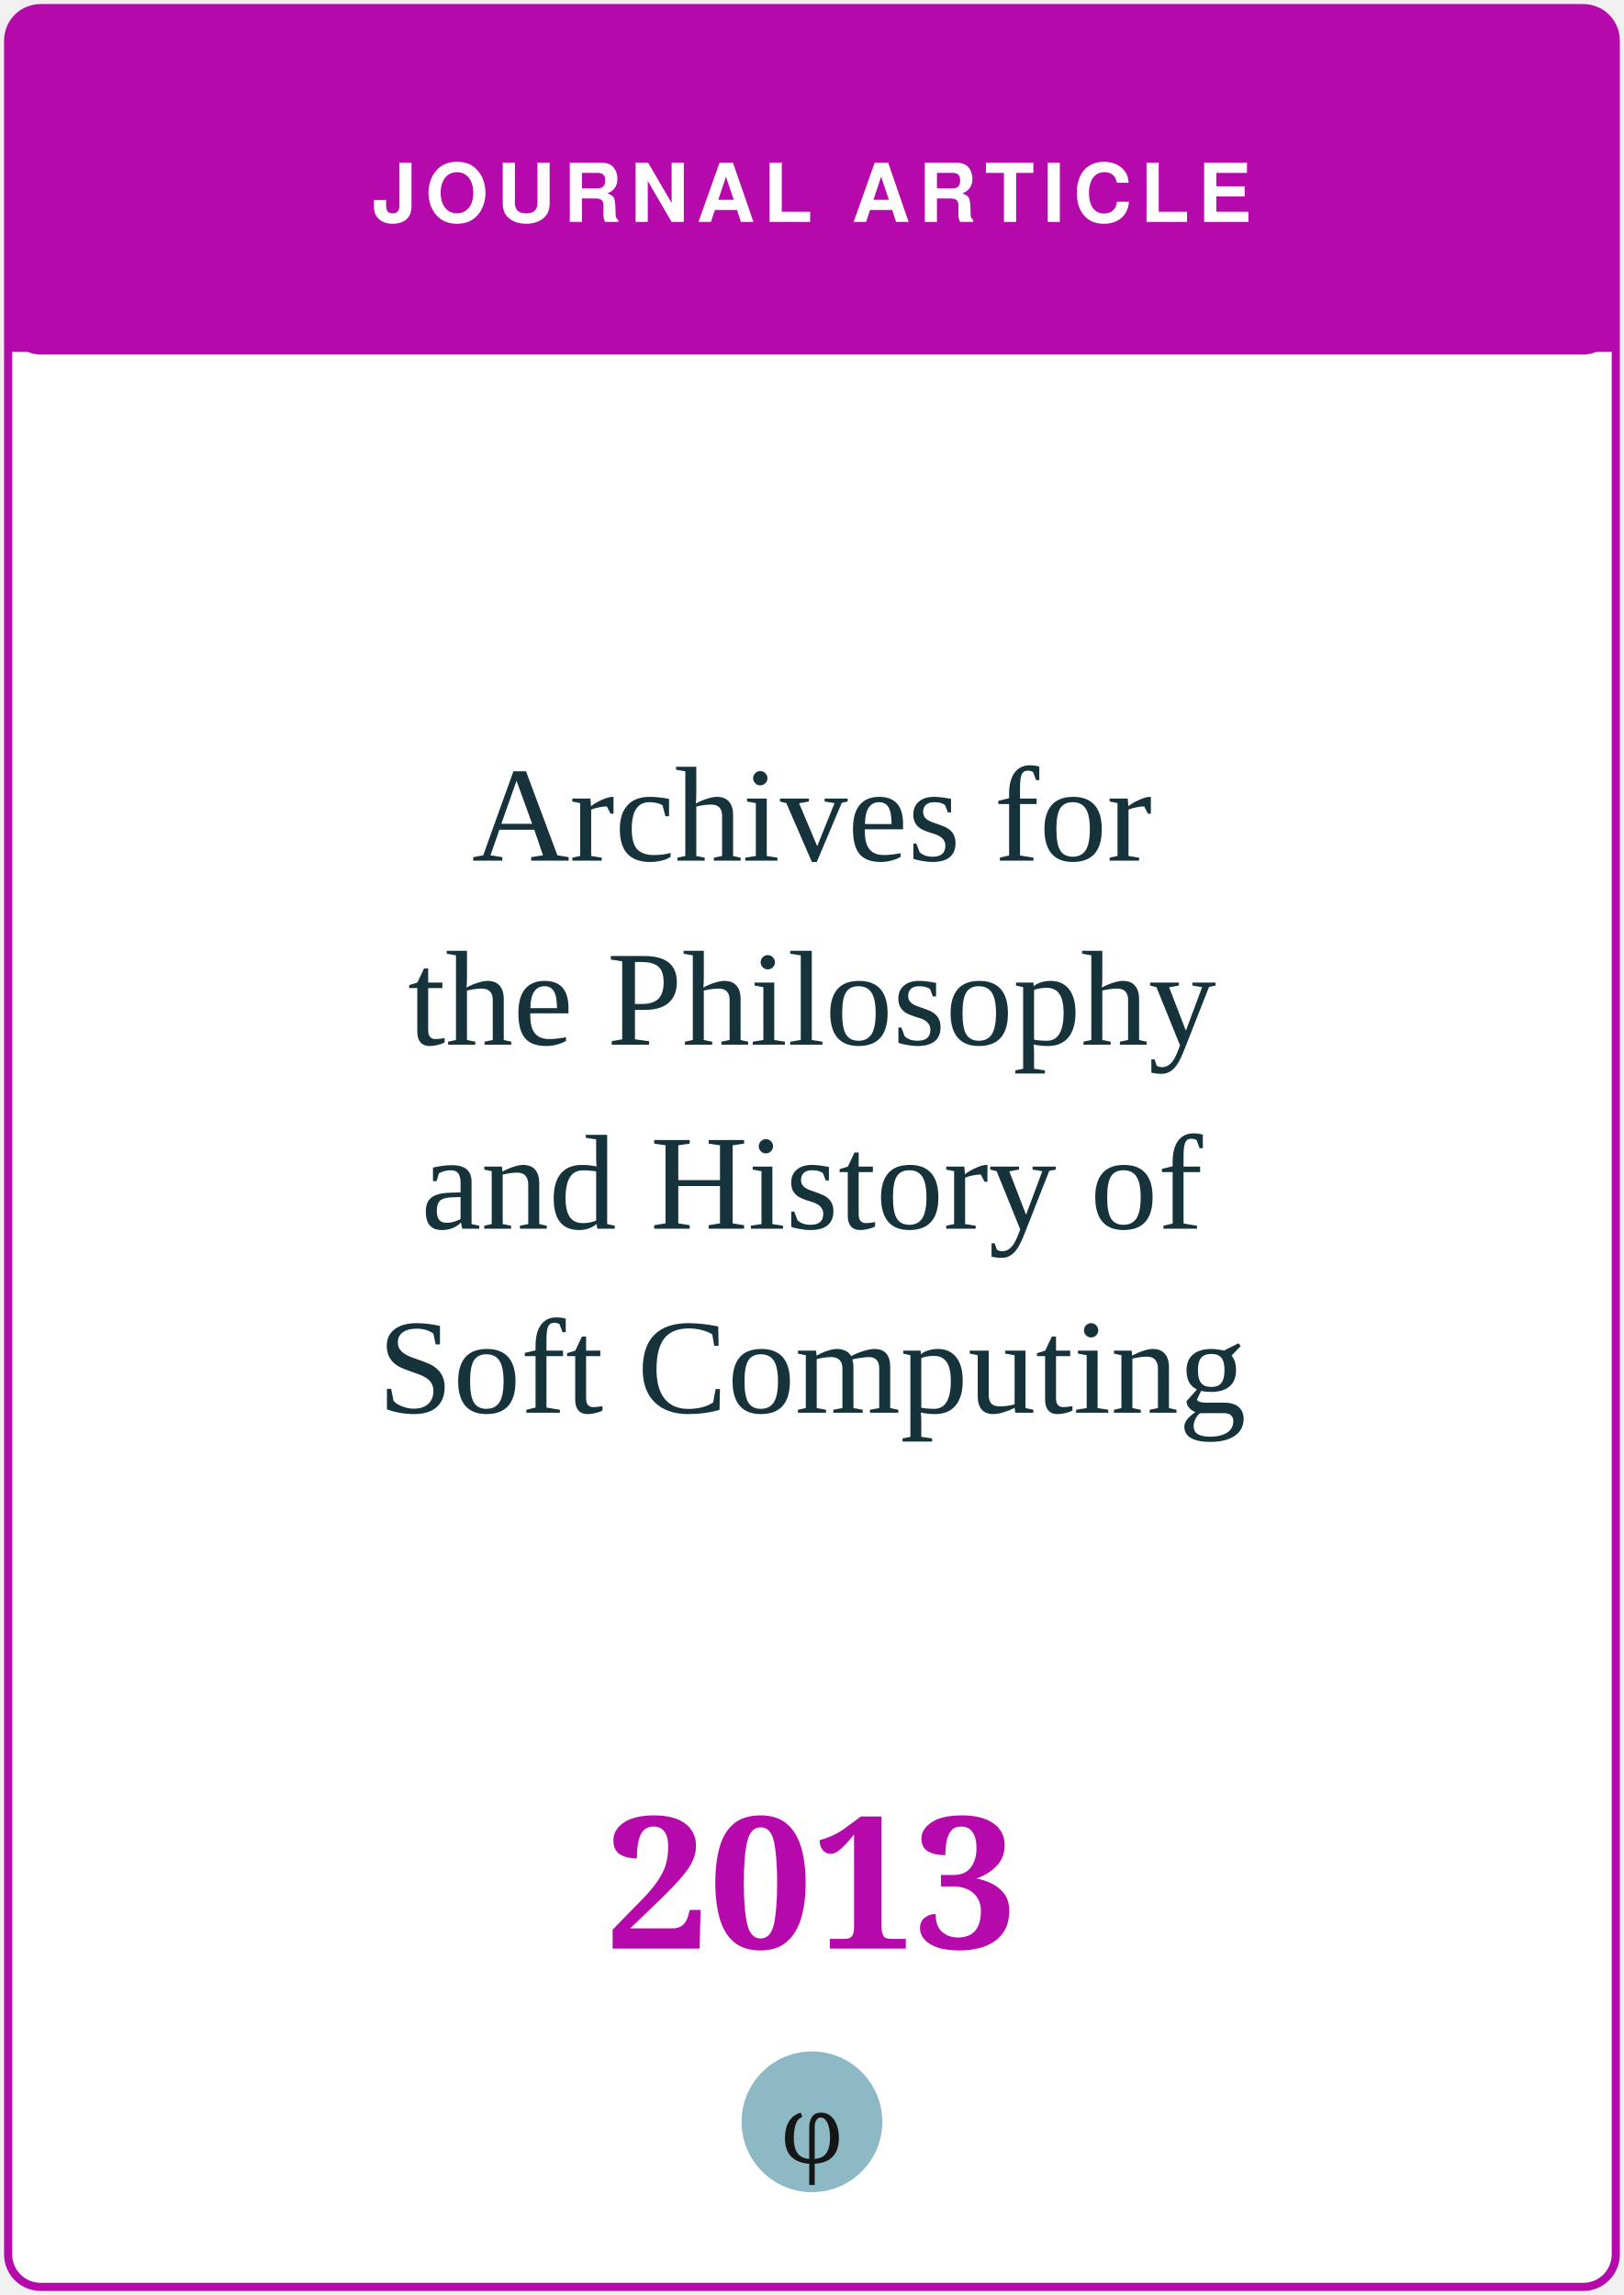
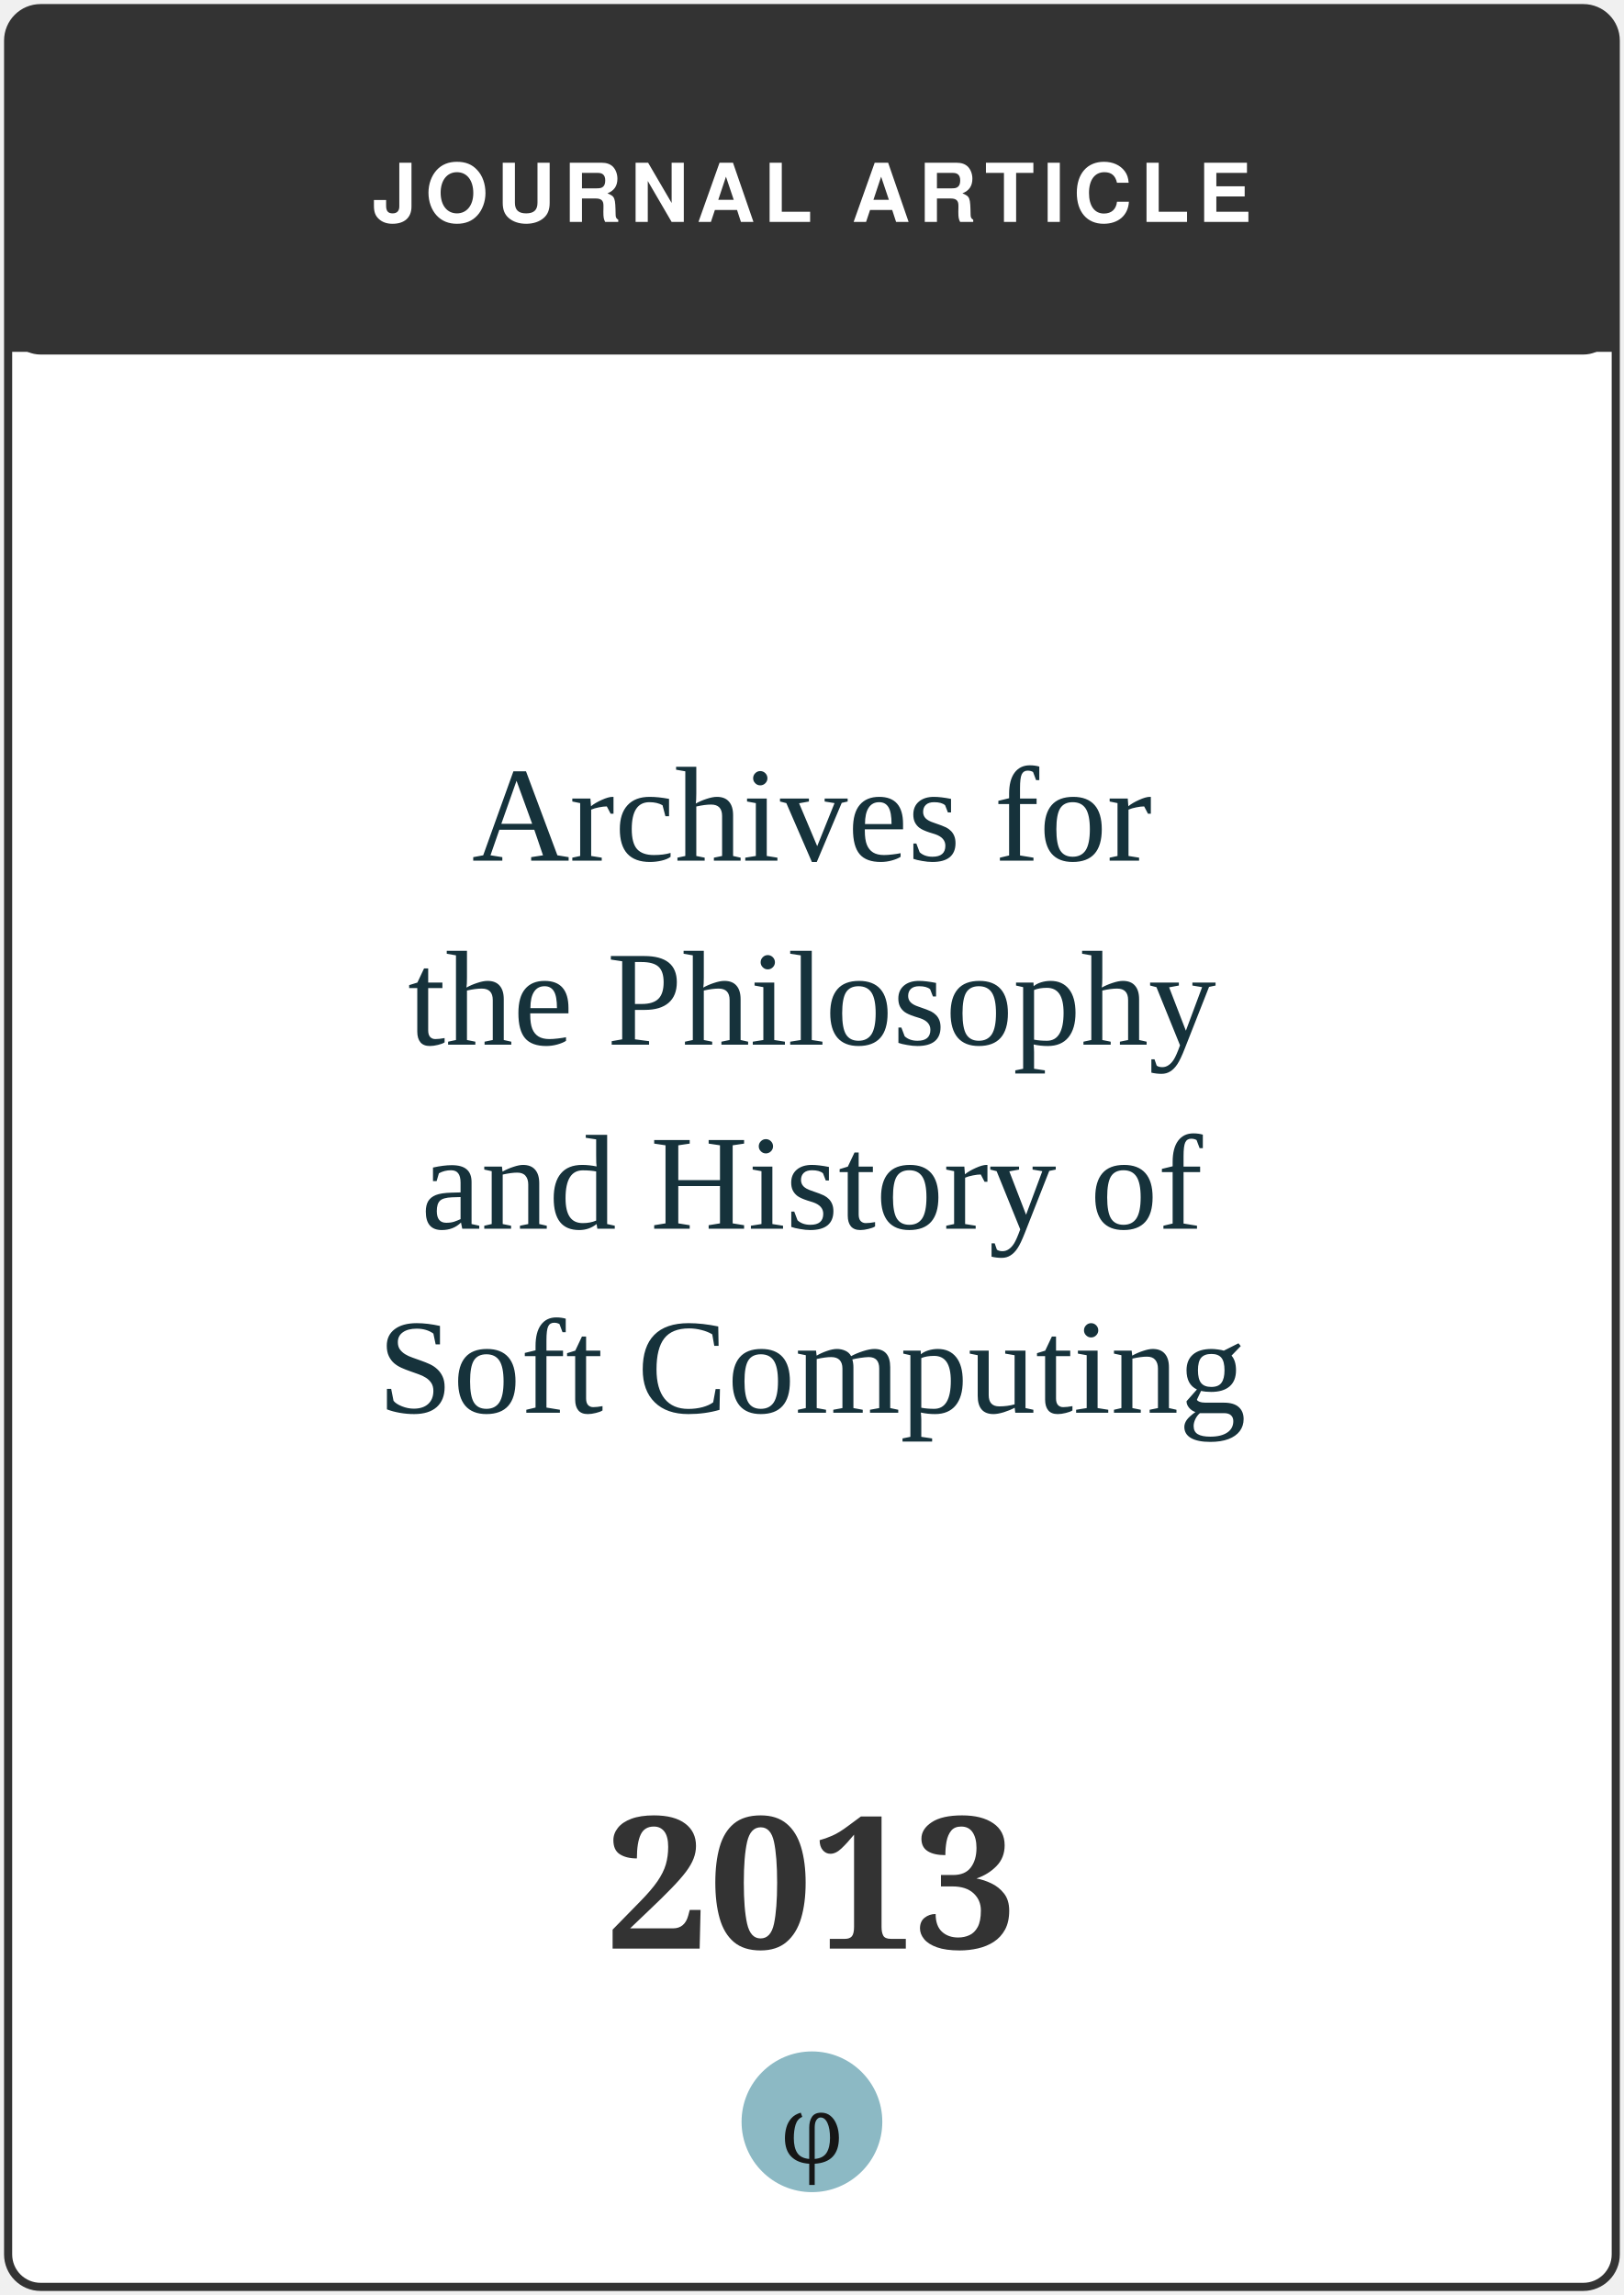
<svg xmlns="http://www.w3.org/2000/svg" viewBox="0 0 300 424" role="img" aria-label="Archives for the Philosophy and History of Soft Computing">
-   <rect x="1.5" y="1.5" width="297" height="421" rx="6" fill="#ffffff" stroke="#b509ac" stroke-width="1.5" />
-   <rect x="1.5" y="1.5" width="297" height="64" rx="6" fill="#b509ac" />
-   <rect x="1.5" y="40" width="297" height="25" fill="#b509ac" />
+   <rect x="1.5" y="1.5" width="297" height="421" rx="6" fill="#ffffff" stroke="#333333" stroke-width="1.5" />
+   <rect x="1.5" y="1.5" width="297" height="64" rx="6" fill="#333333" />
+   <rect x="1.5" y="40" width="297" height="25" fill="#333333" />
  <text x="150" y="41" text-anchor="middle" font-family="Helvetica, Arial, sans-serif" font-weight="700" font-size="15" letter-spacing="1.5" fill="#ffffff">JOURNAL ARTICLE</text>
  <text x="150" y="159" text-anchor="middle" font-family="Georgia, 'Times New Roman', serif" font-size="25" fill="#16323b">Archives for</text>
  <text x="150" y="193" text-anchor="middle" font-family="Georgia, 'Times New Roman', serif" font-size="25" fill="#16323b">the Philosophy</text>
  <text x="150" y="227" text-anchor="middle" font-family="Georgia, 'Times New Roman', serif" font-size="25" fill="#16323b">and History of</text>
  <text x="150" y="261" text-anchor="middle" font-family="Georgia, 'Times New Roman', serif" font-size="25" fill="#16323b">Soft Computing</text>
-   <text x="150" y="360" text-anchor="middle" font-family="Georgia, serif" font-weight="700" font-size="34" fill="#b509ac">2013</text>
+   <text x="150" y="360" text-anchor="middle" font-family="Georgia, serif" font-weight="700" font-size="34" fill="#333333">2013</text>
  <circle cx="150" cy="392" r="13" fill="#8cb9c4" />
  <text x="150" y="393" text-anchor="middle" font-family="Georgia, serif" font-size="17" fill="#161616" dominant-baseline="central">φ</text>
</svg>
